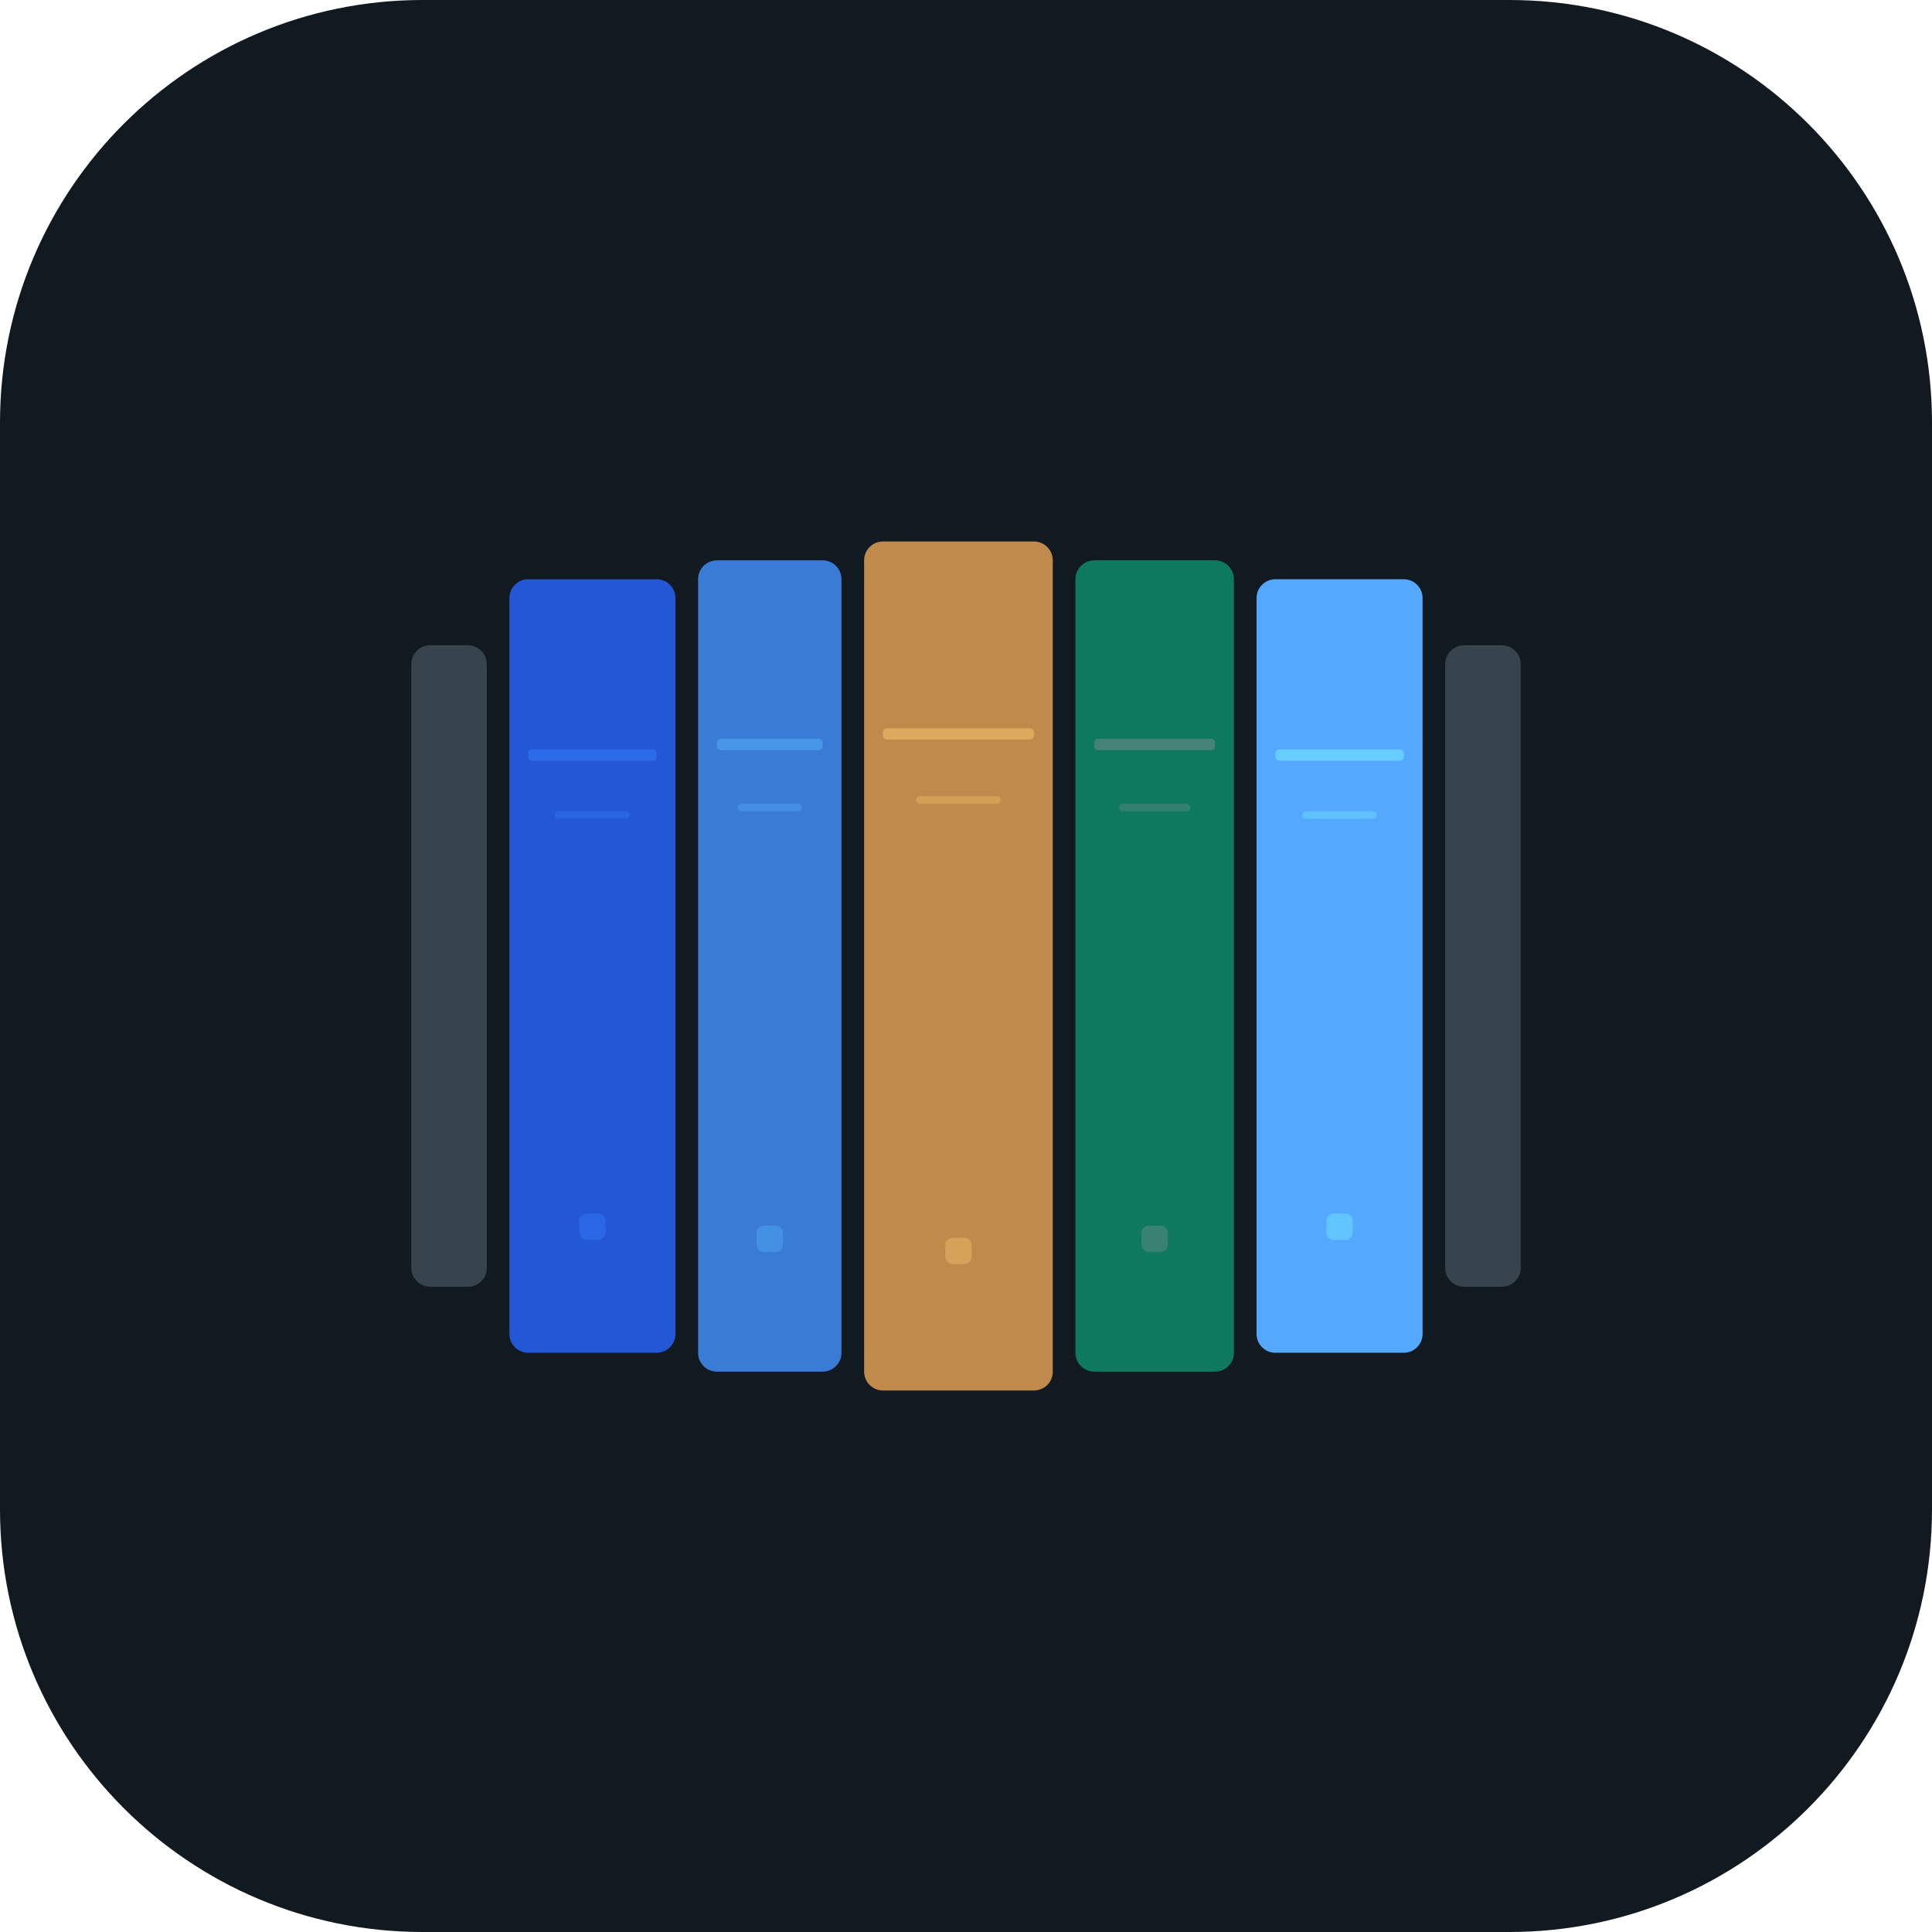
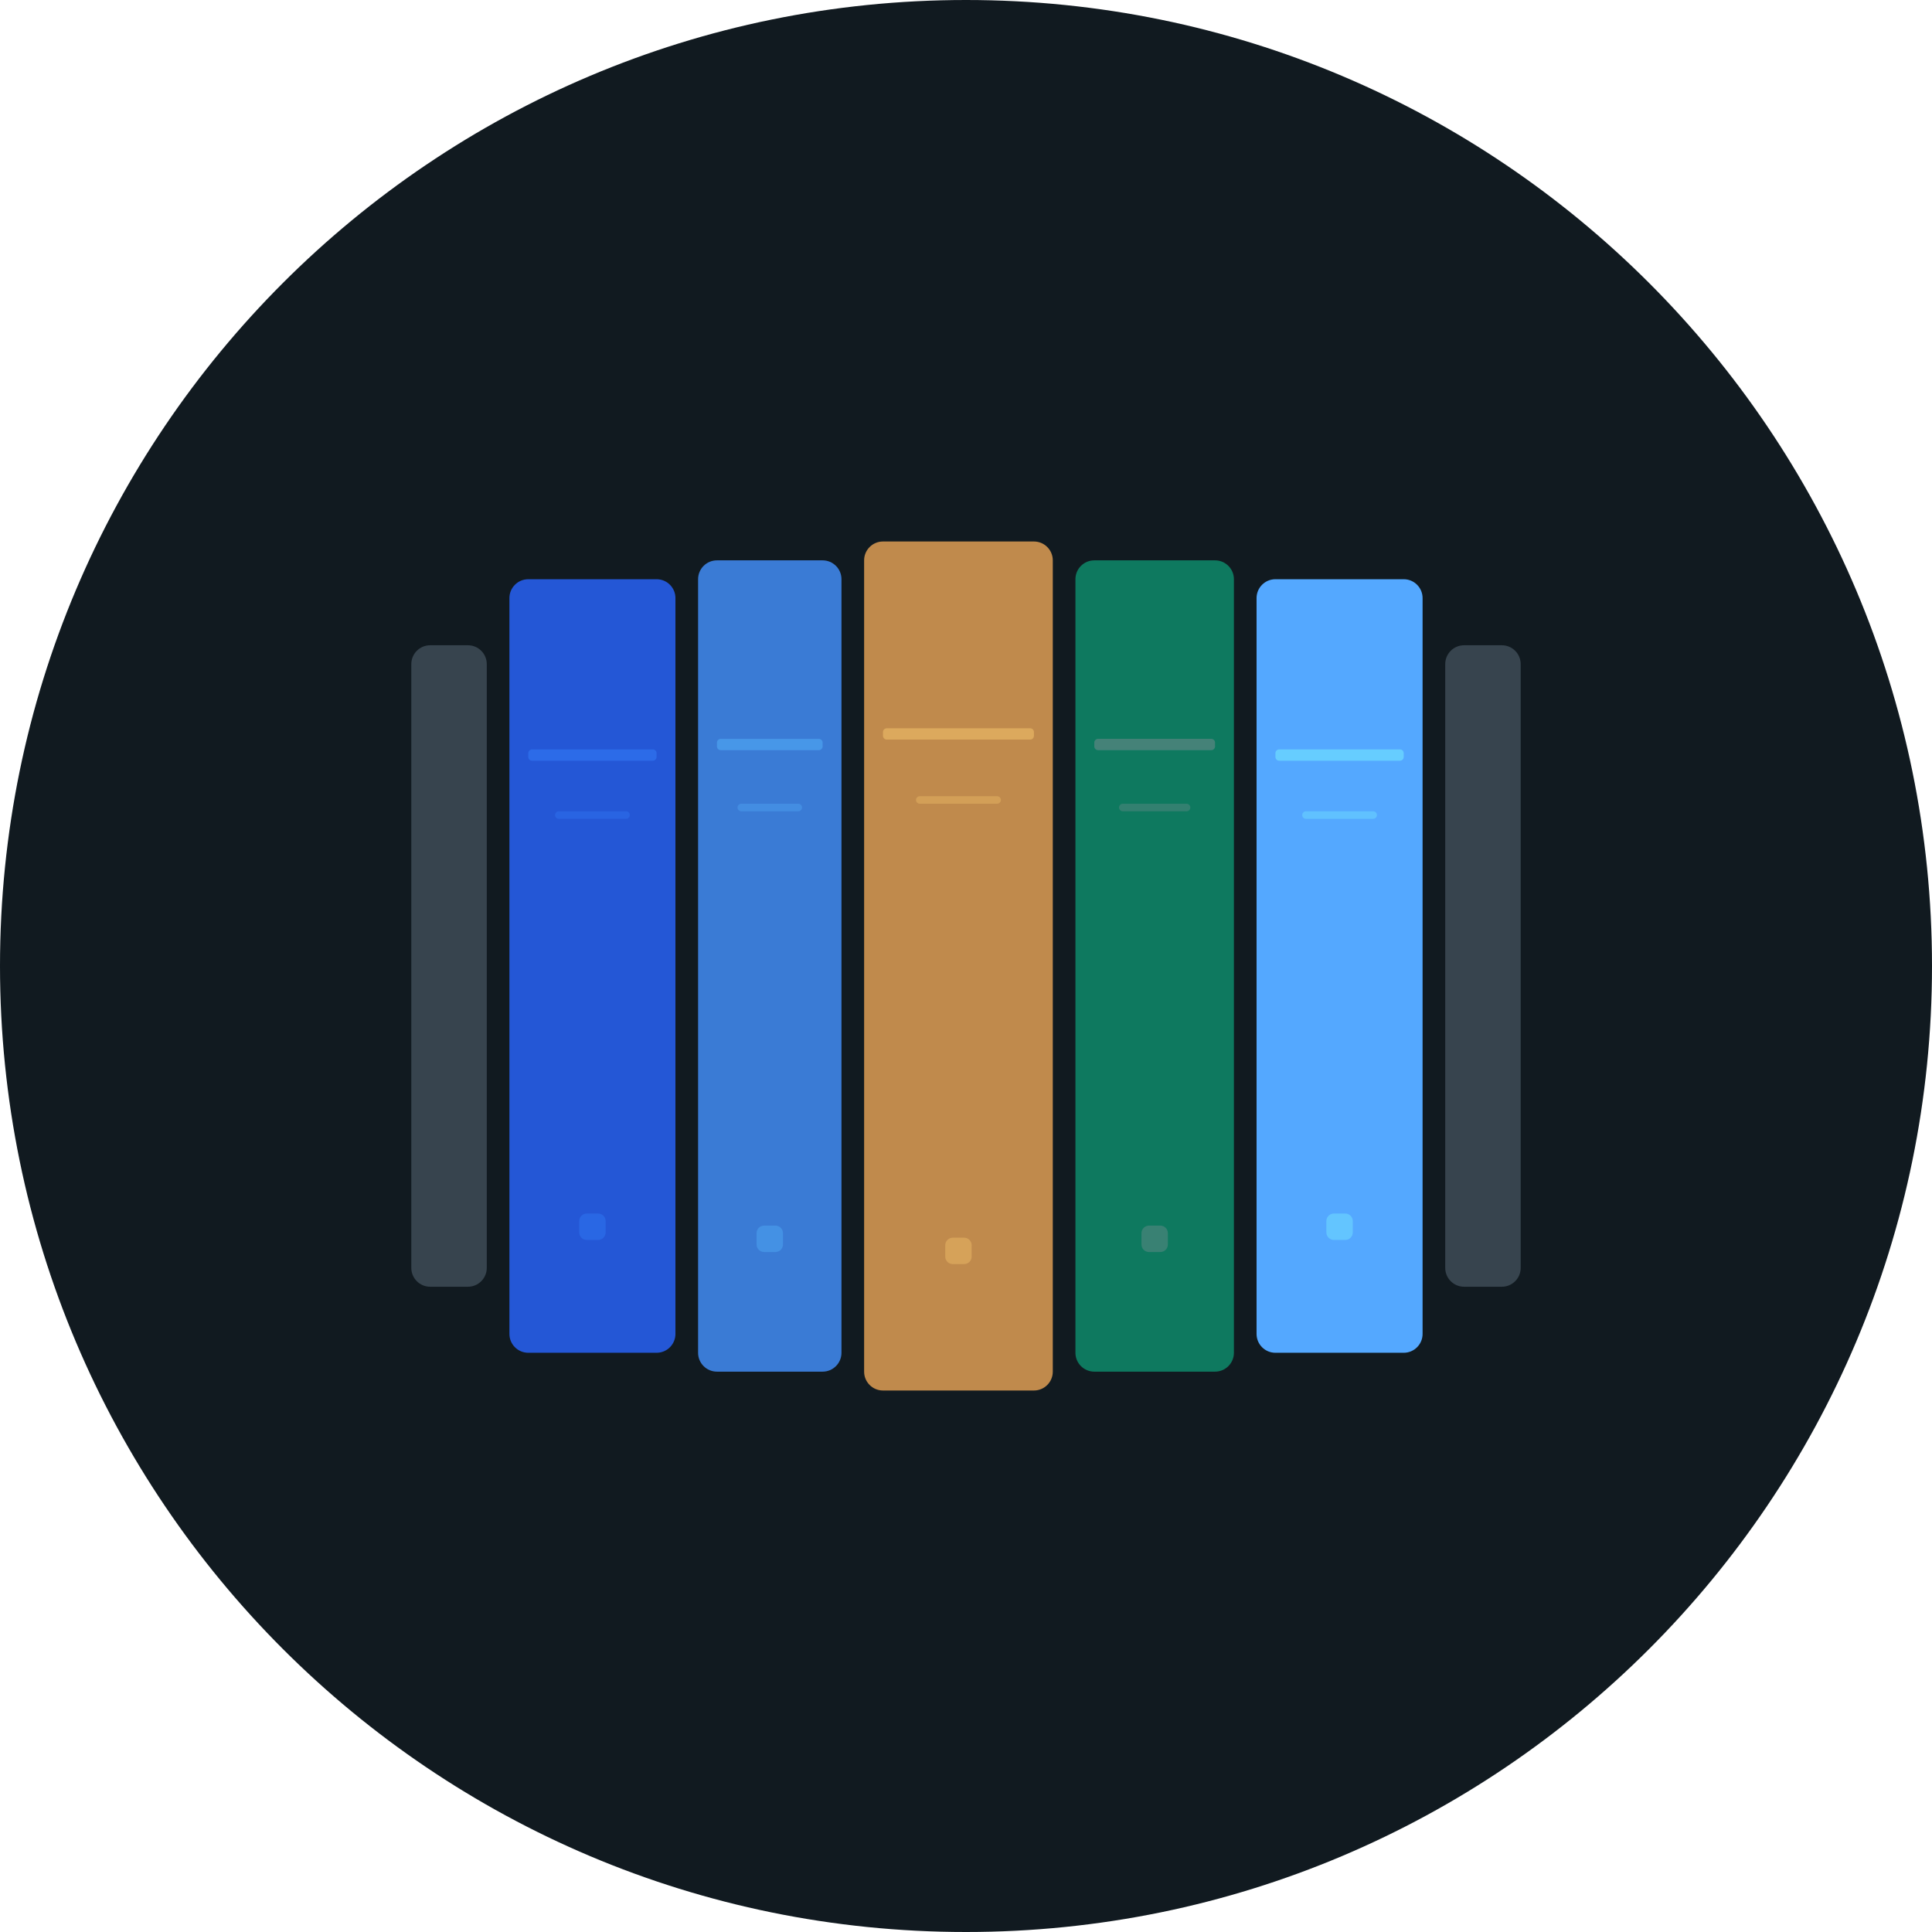
<svg xmlns="http://www.w3.org/2000/svg" width="512" height="512" viewBox="0 0 512 512" fill="none">
-   <rect width="512" height="512" rx="112" fill="#111A20" />
+   <circle cx="256" cy="256" r="256" fill="#111A20" />
  <rect x="109" y="171" width="20" height="170" rx="5" fill="#37444E" />
  <rect x="135" y="153.5" width="44" height="205" rx="5" fill="#2457D6" />
  <rect x="140" y="198.6" width="34" height="3" rx="1" fill="#3683FF" fill-opacity="0.45" />
  <rect x="147.1" y="215" width="19.8" height="2" rx="1" fill="#3683FF" fill-opacity="0.3" />
  <rect x="153.5" y="321.6" width="7" height="7" rx="2" fill="#3683FF" fill-opacity="0.35" />
  <rect x="185" y="148.5" width="38" height="215" rx="5" fill="#3A7BD5" />
  <rect x="190" y="195.8" width="28" height="3" rx="1" fill="#57B9FF" fill-opacity="0.45" />
  <rect x="195.45" y="213" width="17.1" height="2" rx="1" fill="#57B9FF" fill-opacity="0.3" />
  <rect x="200.5" y="324.8" width="7" height="7" rx="2" fill="#57B9FF" fill-opacity="0.35" />
  <rect x="229" y="143.5" width="50" height="225" rx="5" fill="#C08A4C" />
  <rect x="234" y="193" width="40" height="3" rx="1" fill="#FFCF72" fill-opacity="0.45" />
  <rect x="242.75" y="211" width="22.5" height="2" rx="1" fill="#FFCF72" fill-opacity="0.3" />
  <rect x="250.5" y="328" width="7" height="7" rx="2" fill="#FFCF72" fill-opacity="0.35" />
  <rect x="285" y="148.5" width="42" height="215" rx="5" fill="#0E795F" />
  <rect x="290" y="195.8" width="32" height="3" rx="1" fill="#898F97" fill-opacity="0.45" />
  <rect x="296.55" y="213" width="18.9" height="2" rx="1" fill="#898F97" fill-opacity="0.3" />
  <rect x="302.5" y="324.8" width="7" height="7" rx="2" fill="#898F97" fill-opacity="0.35" />
  <rect x="333" y="153.5" width="44" height="205" rx="5" fill="#54A8FF" />
  <rect x="338" y="198.6" width="34" height="3" rx="1" fill="#7EFCFF" fill-opacity="0.45" />
  <rect x="345.1" y="215" width="19.8" height="2" rx="1" fill="#7EFCFF" fill-opacity="0.3" />
  <rect x="351.5" y="321.6" width="7" height="7" rx="2" fill="#7EFCFF" fill-opacity="0.35" />
  <rect x="383" y="171" width="20" height="170" rx="5" fill="#37444E" />
</svg>
